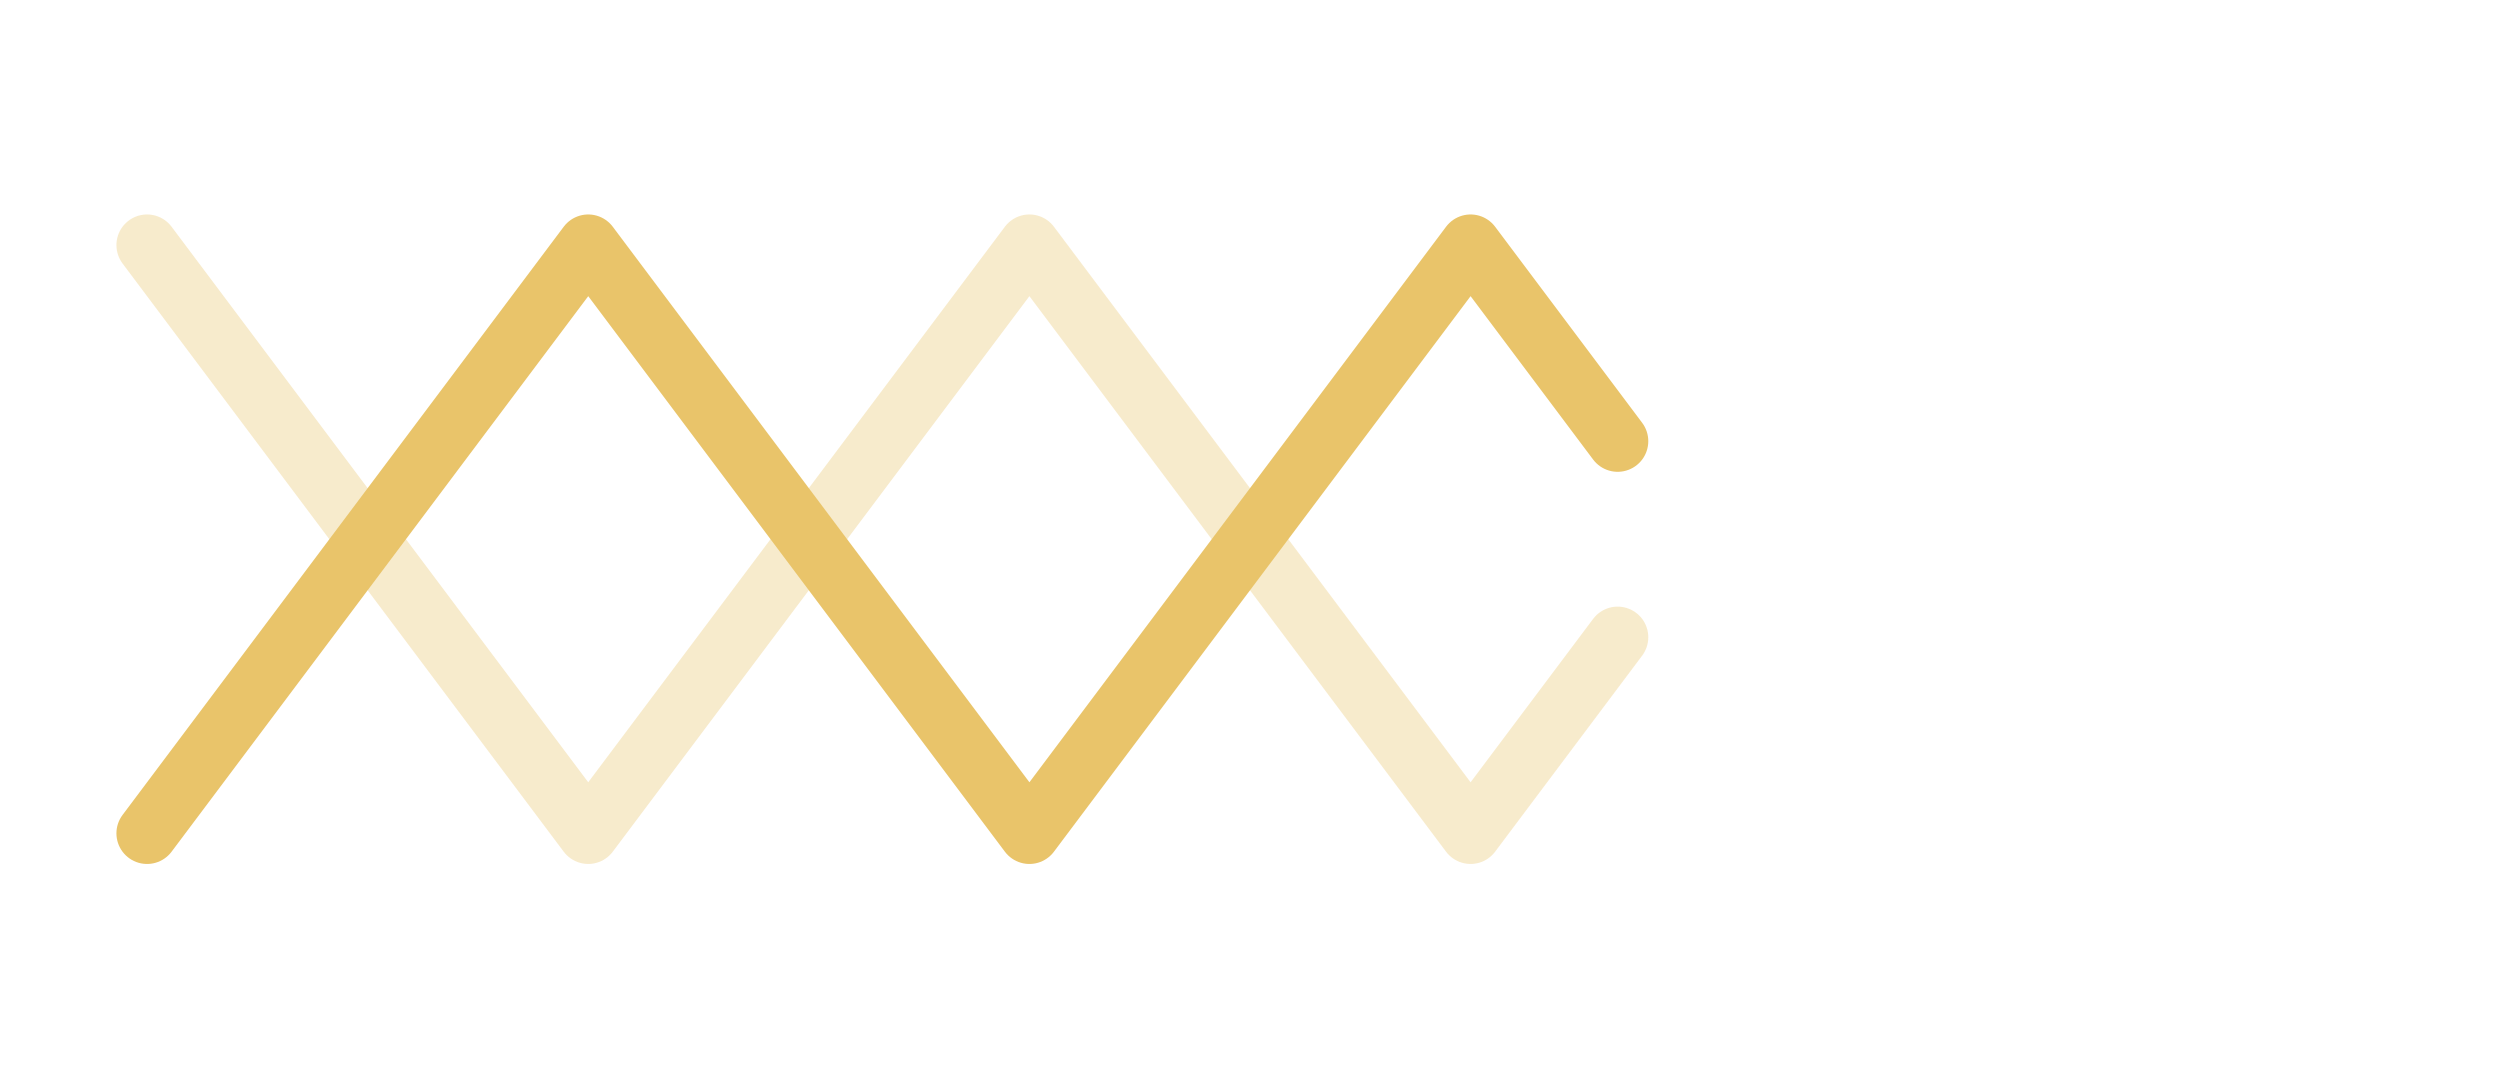
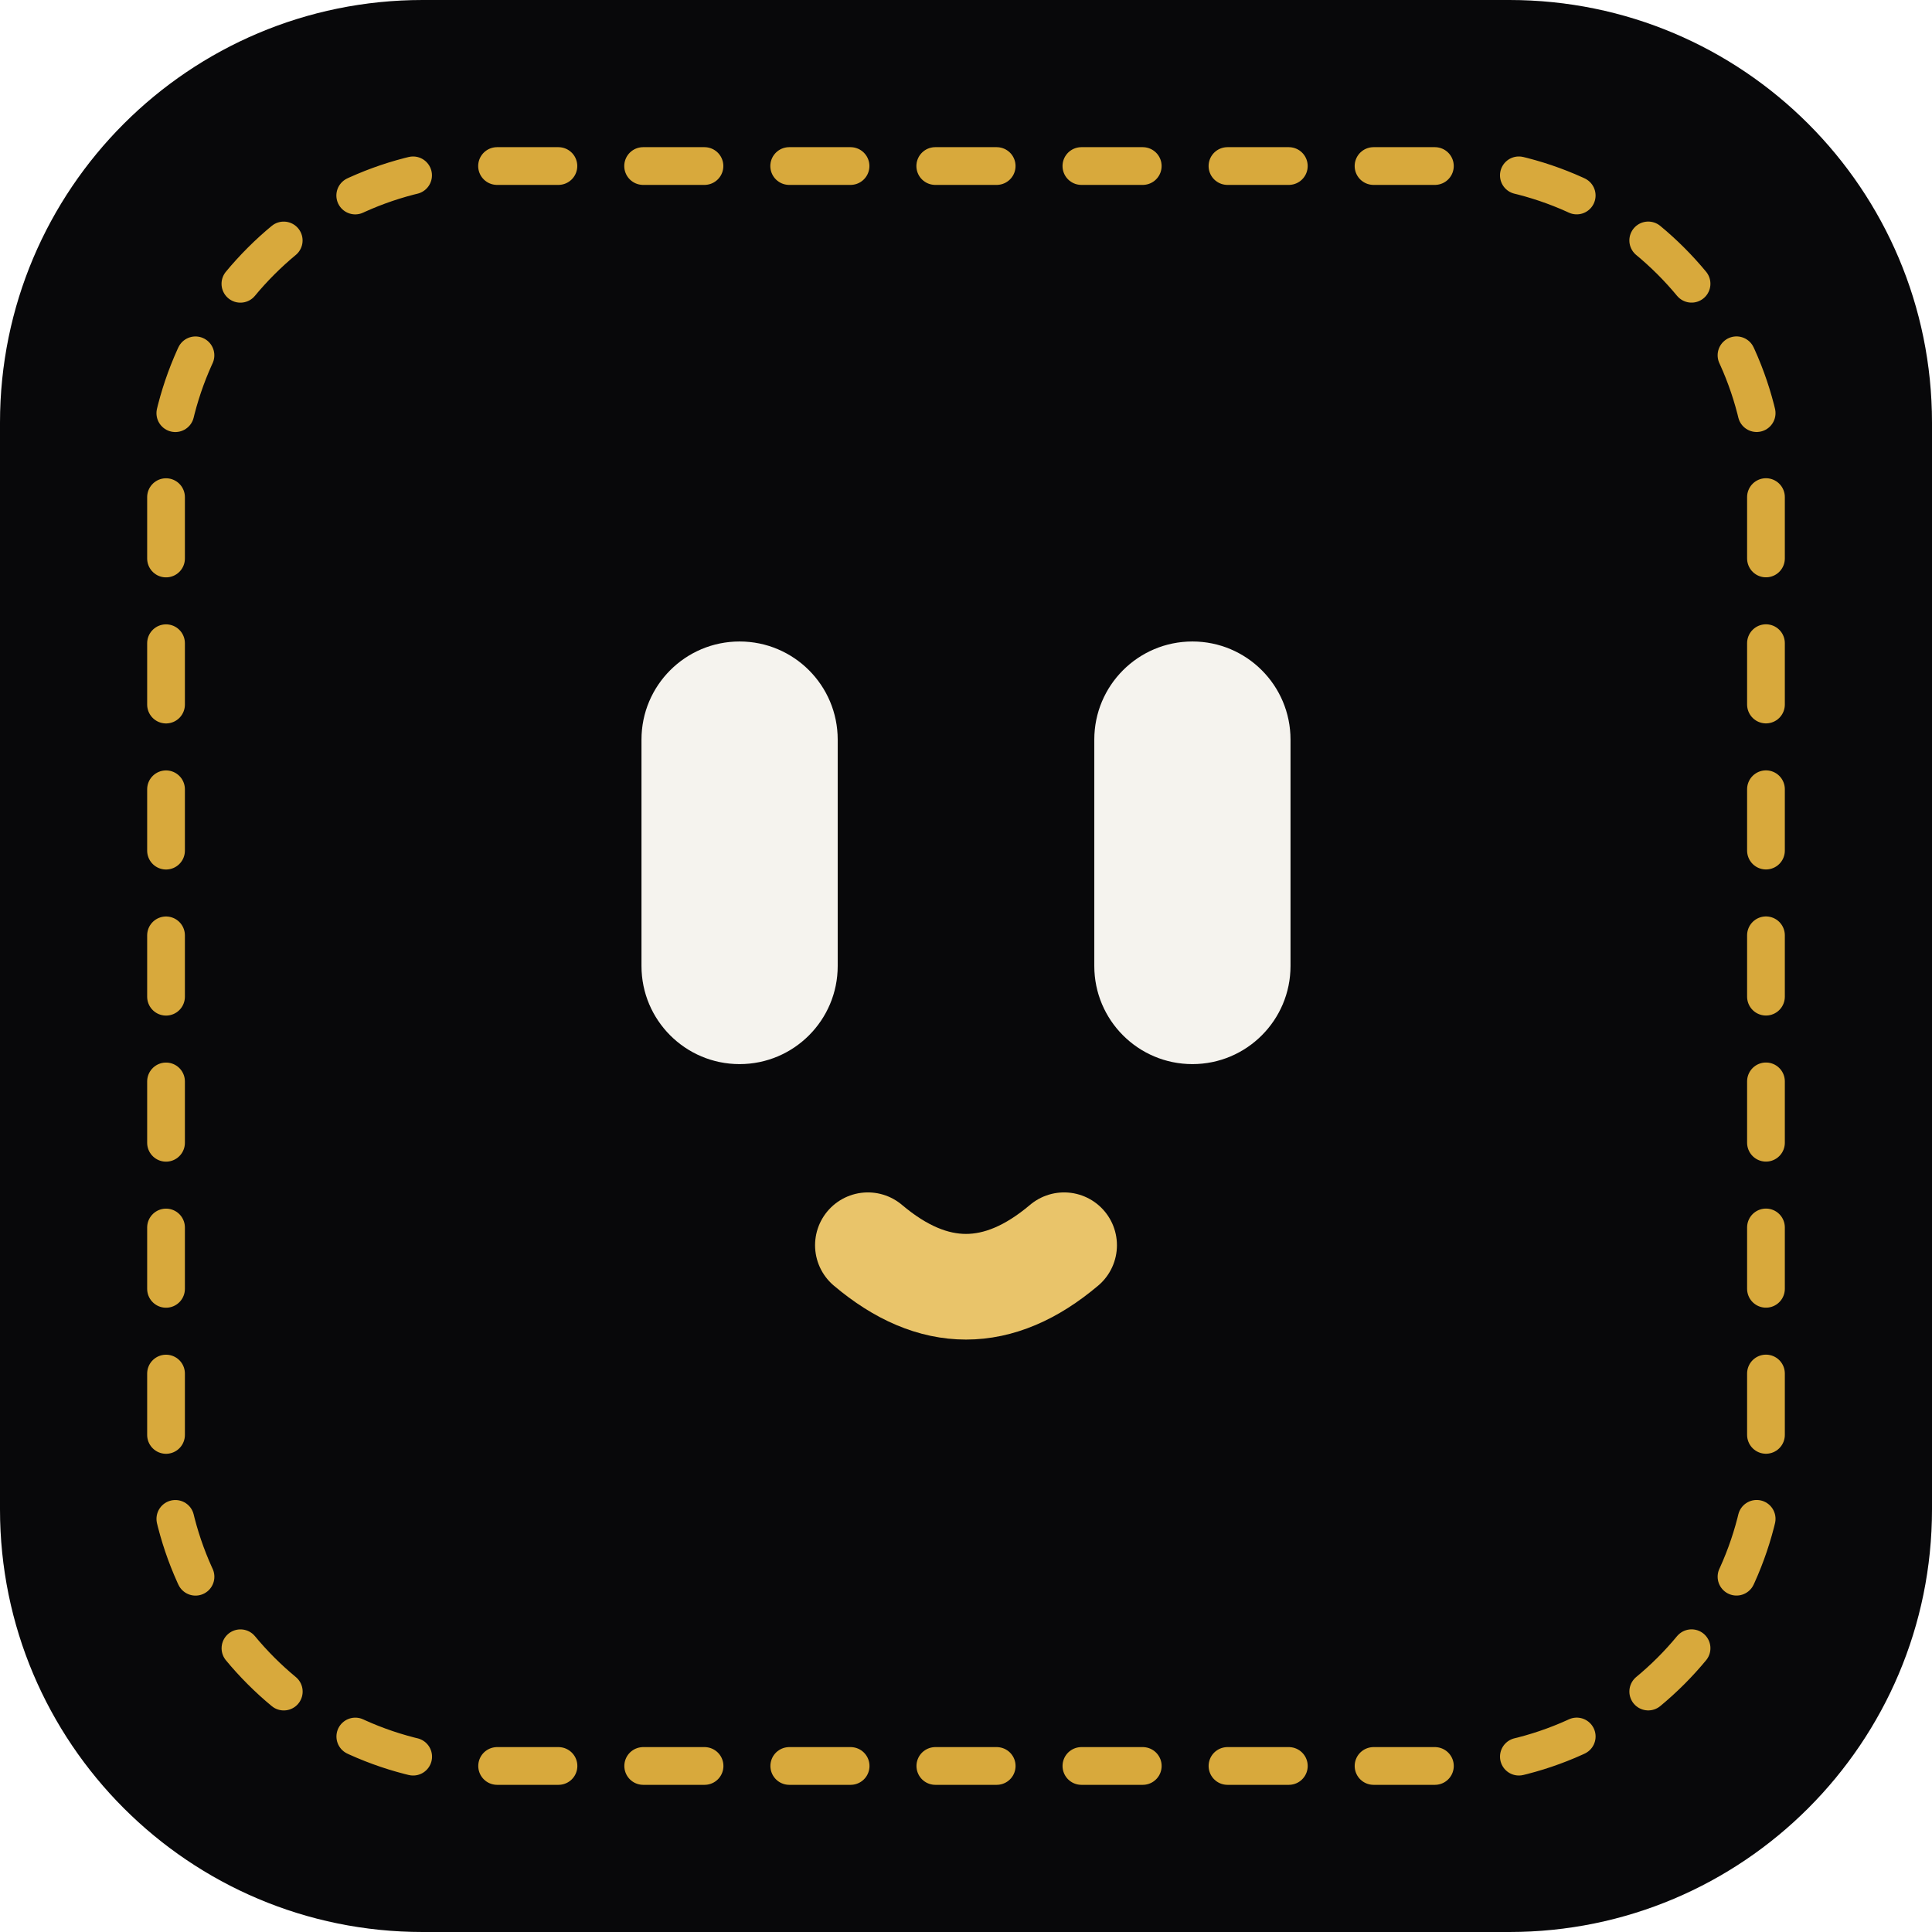
- <svg xmlns="http://www.w3.org/2000/svg" width="102" height="44" viewBox="0 0 102 44" fill="none" stroke="#E9C46A" stroke-width="2.5" stroke-linecap="round" stroke-linejoin="round" role="img" aria-label="LoomWatch">
+ <svg xmlns="http://www.w3.org/2000/svg" width="72" height="72" viewBox="0 0 512 512" role="img" aria-label="LoomWatch">
  <style>
-   .warp, .weft { stroke-dasharray: 100 100; animation-duration: 7s; animation-iteration-count: infinite; animation-timing-function: ease-in-out; }
-   .warp { animation-name: warp; }
-   .weft { opacity: .34; animation-name: weft; }
-   @keyframes warp { 0%, 58% { stroke-dashoffset: 0; opacity: 1; } 66% { stroke-dashoffset: 0; opacity: 0; } 67% { stroke-dashoffset: 100; opacity: 1; } 92%, 100% { stroke-dashoffset: 0; opacity: 1; } }
-   @keyframes weft { 0%, 58% { stroke-dashoffset: 0; opacity: .34; } 66% { stroke-dashoffset: 0; opacity: 0; } 72% { stroke-dashoffset: -100; opacity: .34; } 97%, 100% { stroke-dashoffset: 0; opacity: .34; } }
-   @media (prefers-reduced-motion: reduce) { .warp, .weft { animation: none; } }
+   .eyes { transform-box: fill-box; transform-origin: center; animation: blink 7s ease-in-out infinite; }
+   @keyframes blink { 0%, 90%, 100% { transform: scaleY(1); } 93% { transform: scaleY(.1); } }
+   @media (prefers-reduced-motion: reduce) { .eyes { animation: none; } }
</style>
-   <path class="weft" pathLength="100" d="M6 10 24 34 42 10 60 34 78 10 96 34" />
-   <path class="warp" pathLength="100" d="M6 34 24 10 42 34 60 10 78 34 96 10" />
+   <rect width="512" height="512" rx="112" fill="#08080A" />
+   <path d="M256 44H382A86 86 0 0 1 468 130V382A86 86 0 0 1 382 468H130A86 86 0 0 1 44 382V130A86 86 0 0 1 130 44Z" fill="none" stroke="#D8A93C" stroke-width="10" stroke-linecap="round" stroke-dasharray="16.26 22.45" stroke-dashoffset="8.13" />
+   <g class="eyes">
+     <rect x="170" y="170" width="52" height="112" rx="26" fill="#F5F3EE" />
+     <rect x="290" y="170" width="52" height="112" rx="26" fill="#F5F3EE" />
+   </g>
+   <path d="M230 330Q256 352 282 330" fill="none" stroke="#E9C46A" stroke-width="28" stroke-linecap="round" />
</svg>
